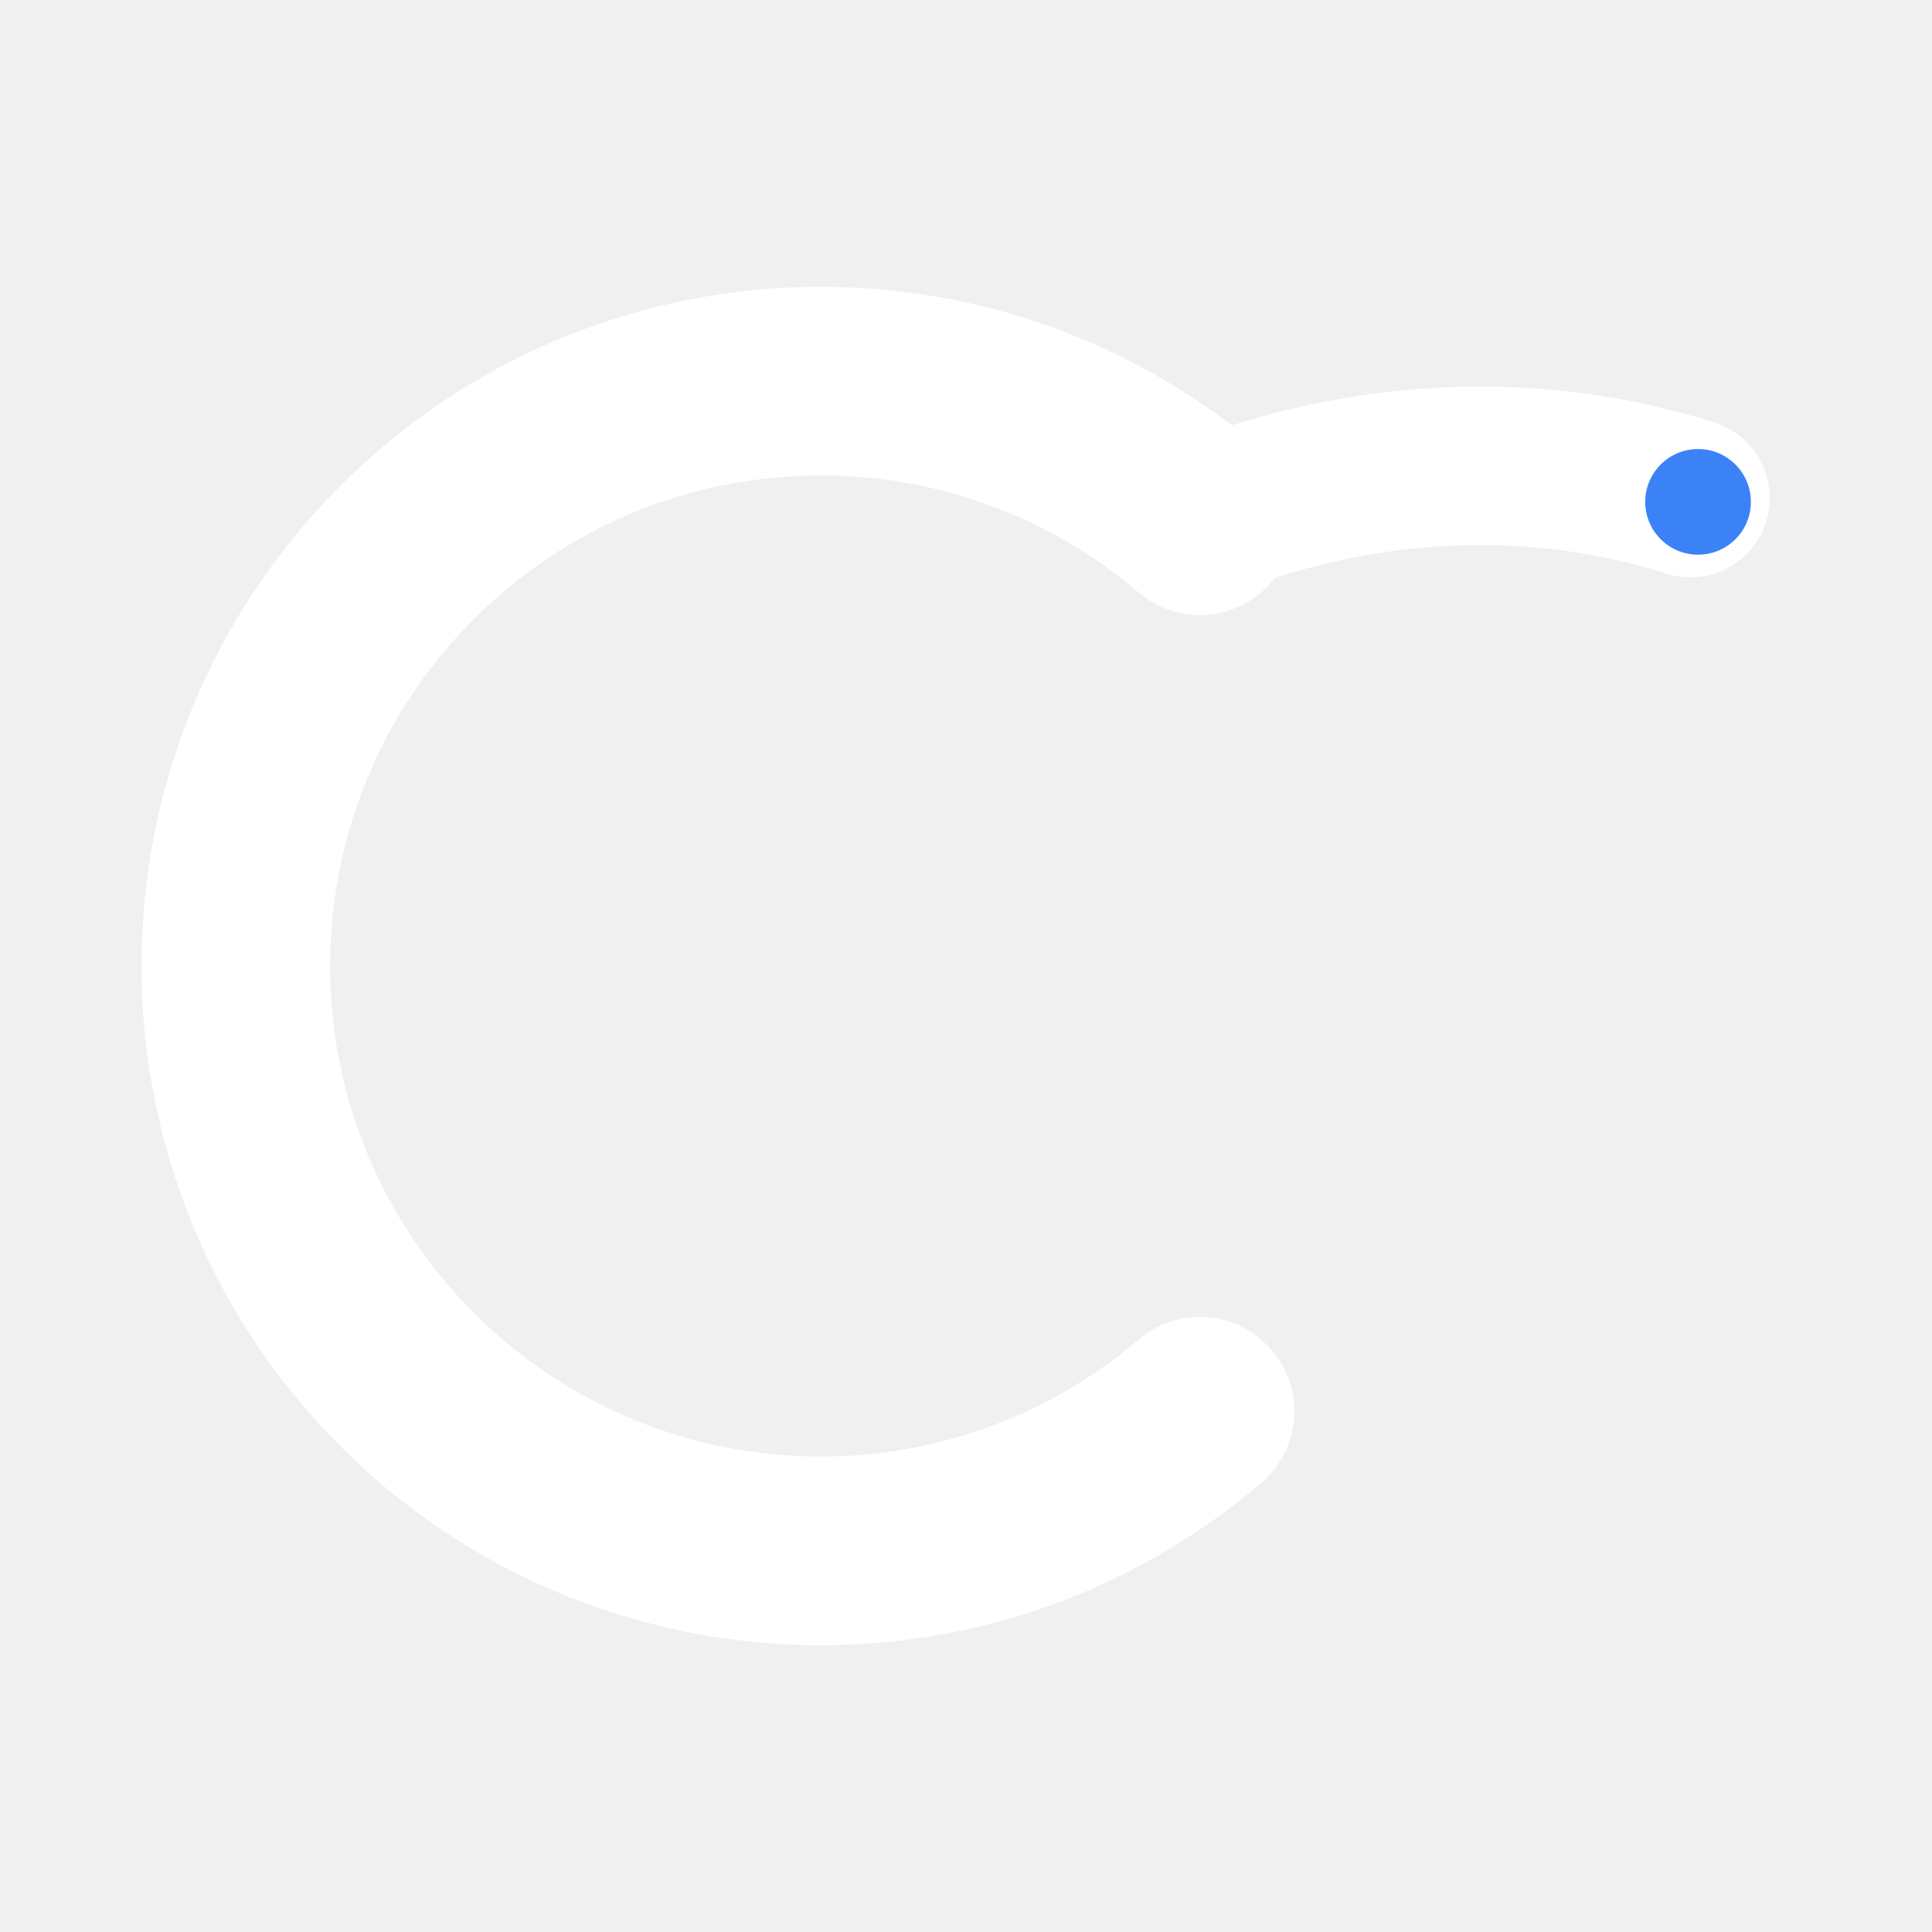
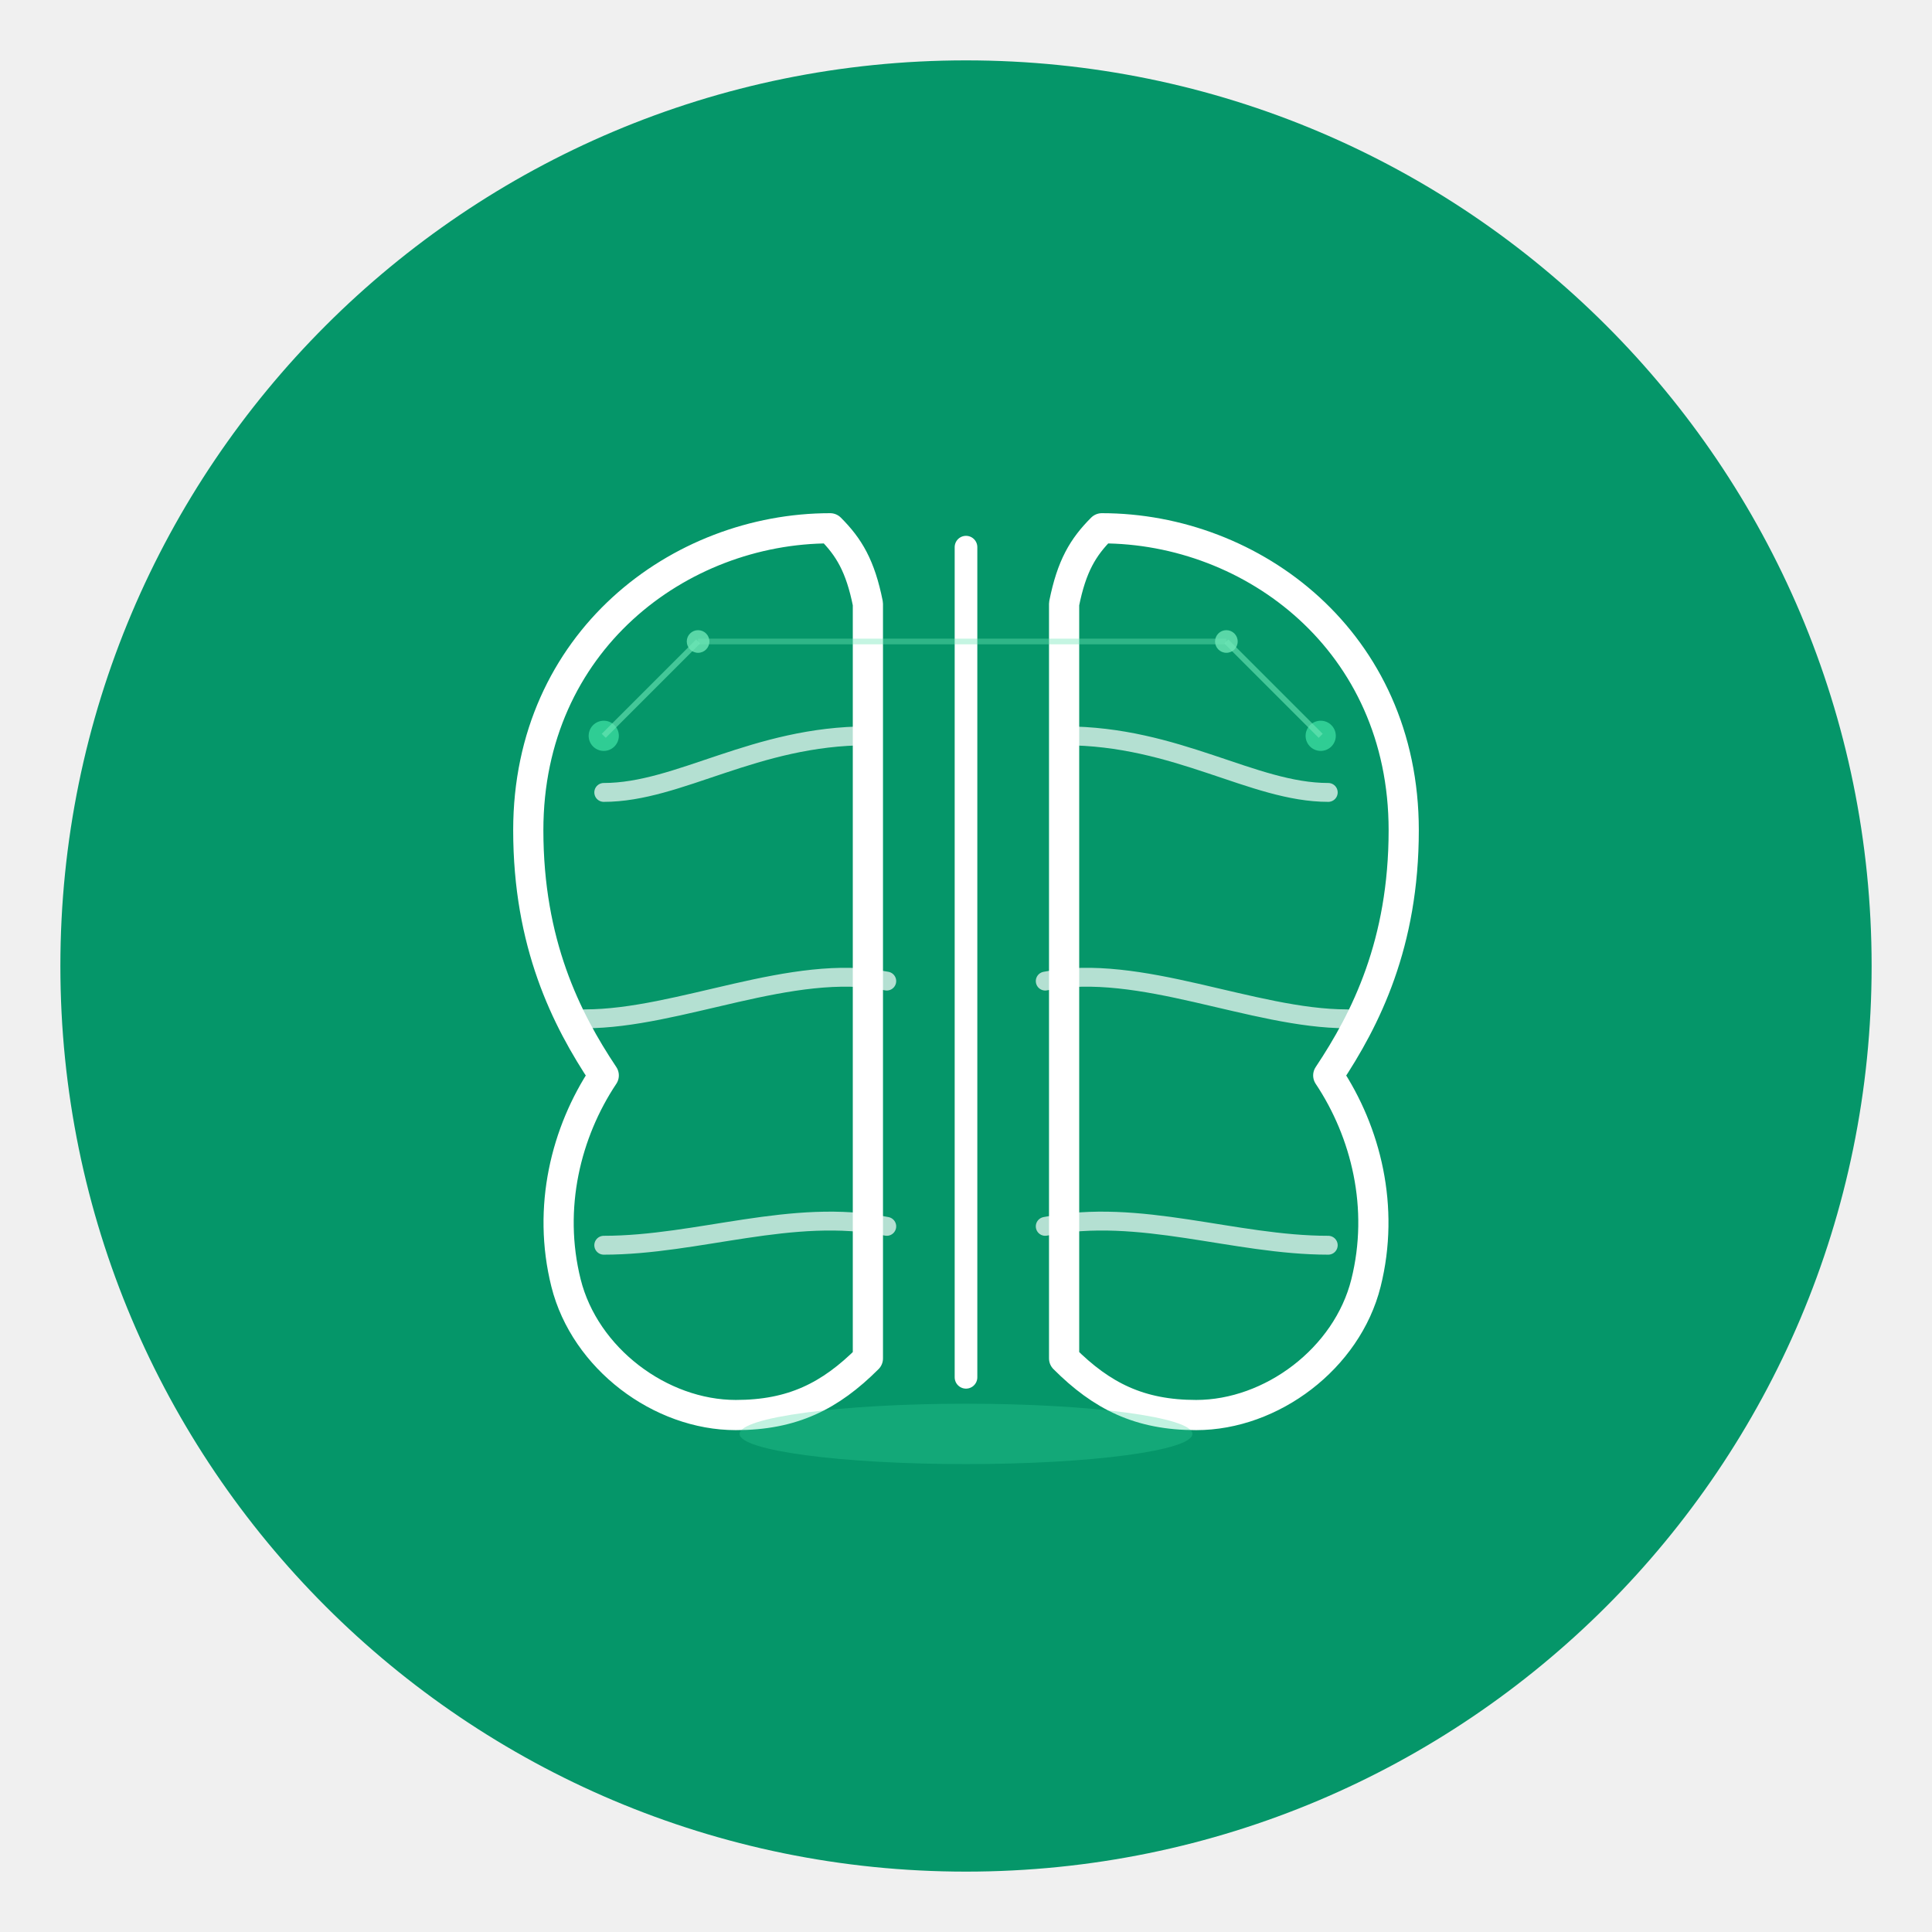
<svg xmlns="http://www.w3.org/2000/svg" viewBox="0 0 512 512">
-   <path d="M 318 138 A 155 155 0 1 0 318 374" stroke="#ffffff" stroke-width="50" stroke-linecap="round" fill="none" />
-   <path d="M 318 138 C 358 122, 404 118, 448 132" stroke="#ffffff" stroke-width="42" stroke-linecap="round" fill="none" />
-   <circle cx="450" cy="133" r="14" fill="#3b82f6" />
+   <circle cx="256" cy="256" r="240" fill="#059669" />
+   <path d="M220 140 C180 140, 140 170, 140 220 C140 250, 150 270, 160 285 C150 300, 145 320, 150 340 C155 360, 175 375, 195 375 C210 375, 220 370, 230 360 L230 160 C228 150, 225 145, 220 140Z" fill="none" stroke="#ffffff" stroke-width="8" stroke-linecap="round" stroke-linejoin="round" />
+   <path d="M292 140 C332 140, 372 170, 372 220 C372 250, 362 270, 352 285 C362 300, 367 320, 362 340 C357 360, 337 375, 317 375 C302 375, 292 370, 282 360 L282 160 C284 150, 287 145, 292 140Z" fill="none" stroke="#ffffff" stroke-width="8" stroke-linecap="round" stroke-linejoin="round" />
+   <line x1="256" y1="145" x2="256" y2="365" stroke="#ffffff" stroke-width="6" stroke-linecap="round" />
+   <path d="M160 210 C180 210, 200 195, 230 195" fill="none" stroke="#ffffff" stroke-width="5" stroke-linecap="round" opacity="0.7" />
+   <path d="M155 270 C180 270, 210 255, 235 260" fill="none" stroke="#ffffff" stroke-width="5" stroke-linecap="round" opacity="0.7" />
+   <path d="M160 330 C185 330, 210 320, 235 325" fill="none" stroke="#ffffff" stroke-width="5" stroke-linecap="round" opacity="0.7" />
+   <path d="M352 210 C332 210, 312 195, 282 195" fill="none" stroke="#ffffff" stroke-width="5" stroke-linecap="round" opacity="0.7" />
+   <path d="M357 270 C332 270, 302 255, 277 260" fill="none" stroke="#ffffff" stroke-width="5" stroke-linecap="round" opacity="0.7" />
+   <path d="M352 330 C327 330, 302 320, 277 325" fill="none" stroke="#ffffff" stroke-width="5" stroke-linecap="round" opacity="0.7" />
+   <circle cx="160" cy="195" r="4" fill="#34d399" opacity="0.9" />
+   <circle cx="185" cy="170" r="3" fill="#6ee7b7" opacity="0.8" />
+   <circle cx="350" cy="195" r="4" fill="#34d399" opacity="0.9" />
+   <circle cx="325" cy="170" r="3" fill="#6ee7b7" opacity="0.8" />
+   <line x1="160" y1="195" x2="185" y2="170" stroke="#6ee7b7" stroke-width="1.5" opacity="0.6" />
+   <line x1="350" y1="195" x2="325" y2="170" stroke="#6ee7b7" stroke-width="1.5" opacity="0.6" />
+   <line x1="185" y1="170" x2="325" y2="170" stroke="#6ee7b7" stroke-width="1.5" opacity="0.4" />
+   <ellipse cx="256" cy="380" rx="60" ry="8" fill="#34d399" opacity="0.3" />
</svg>
